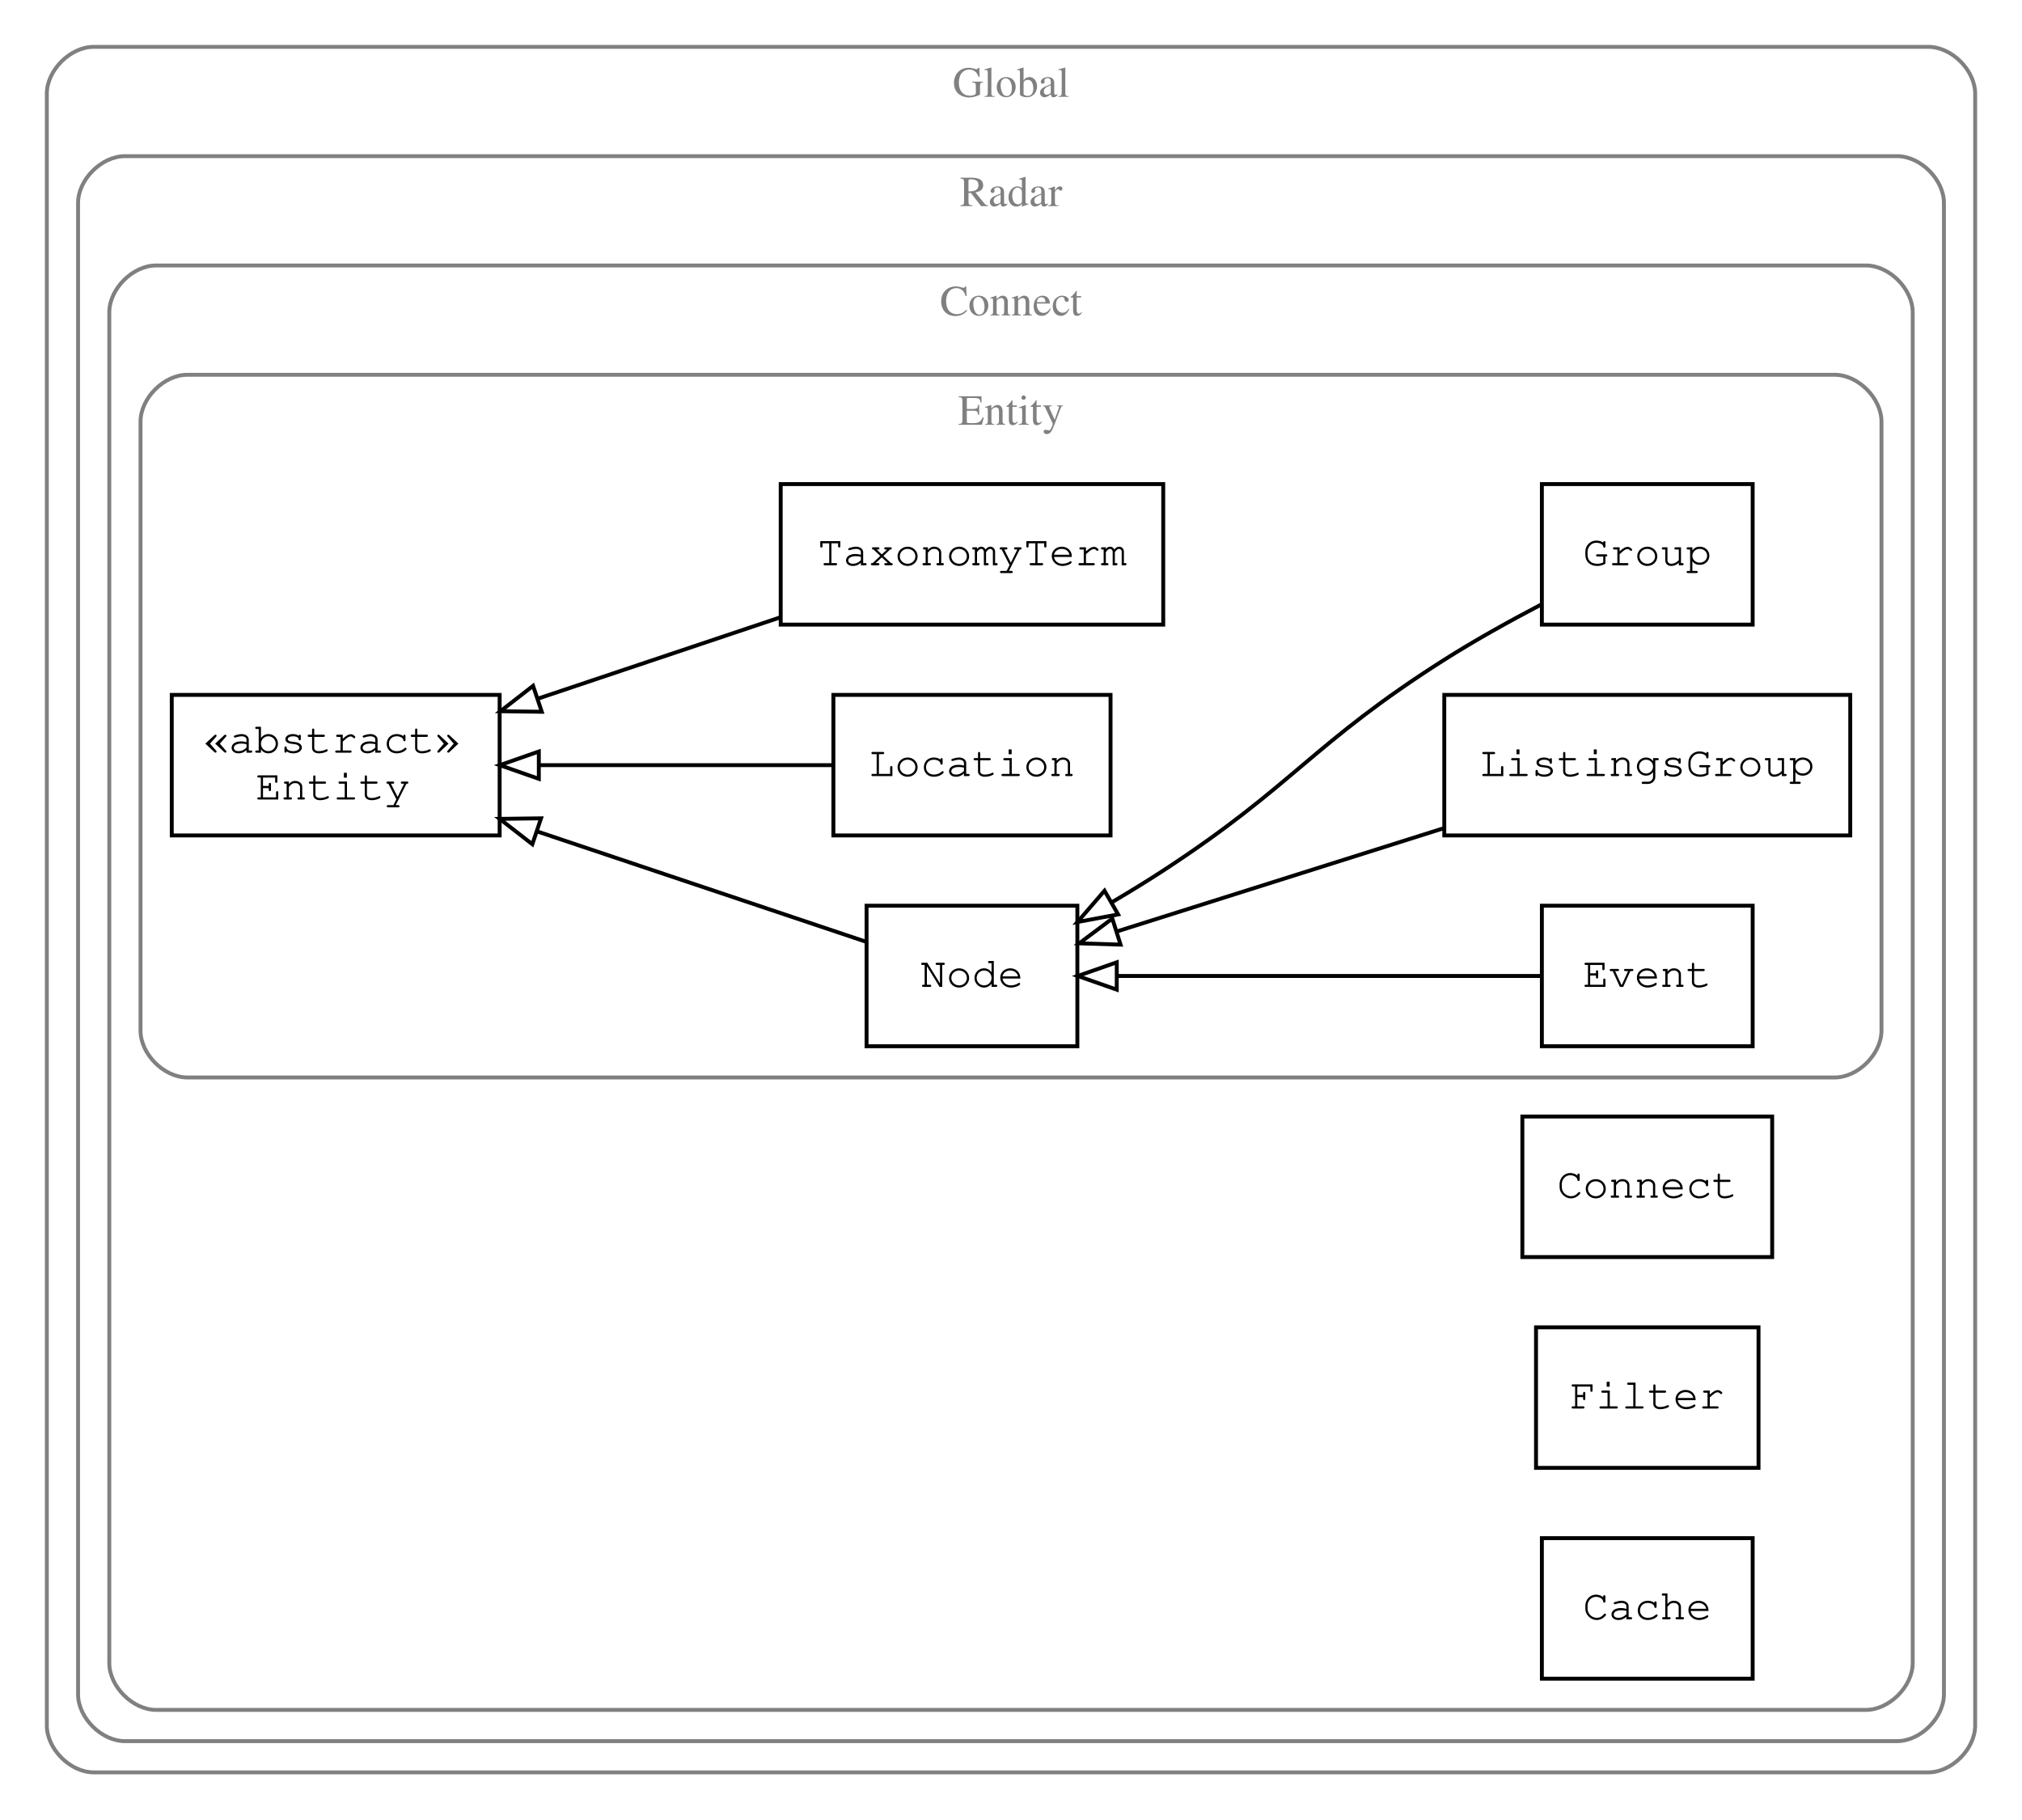
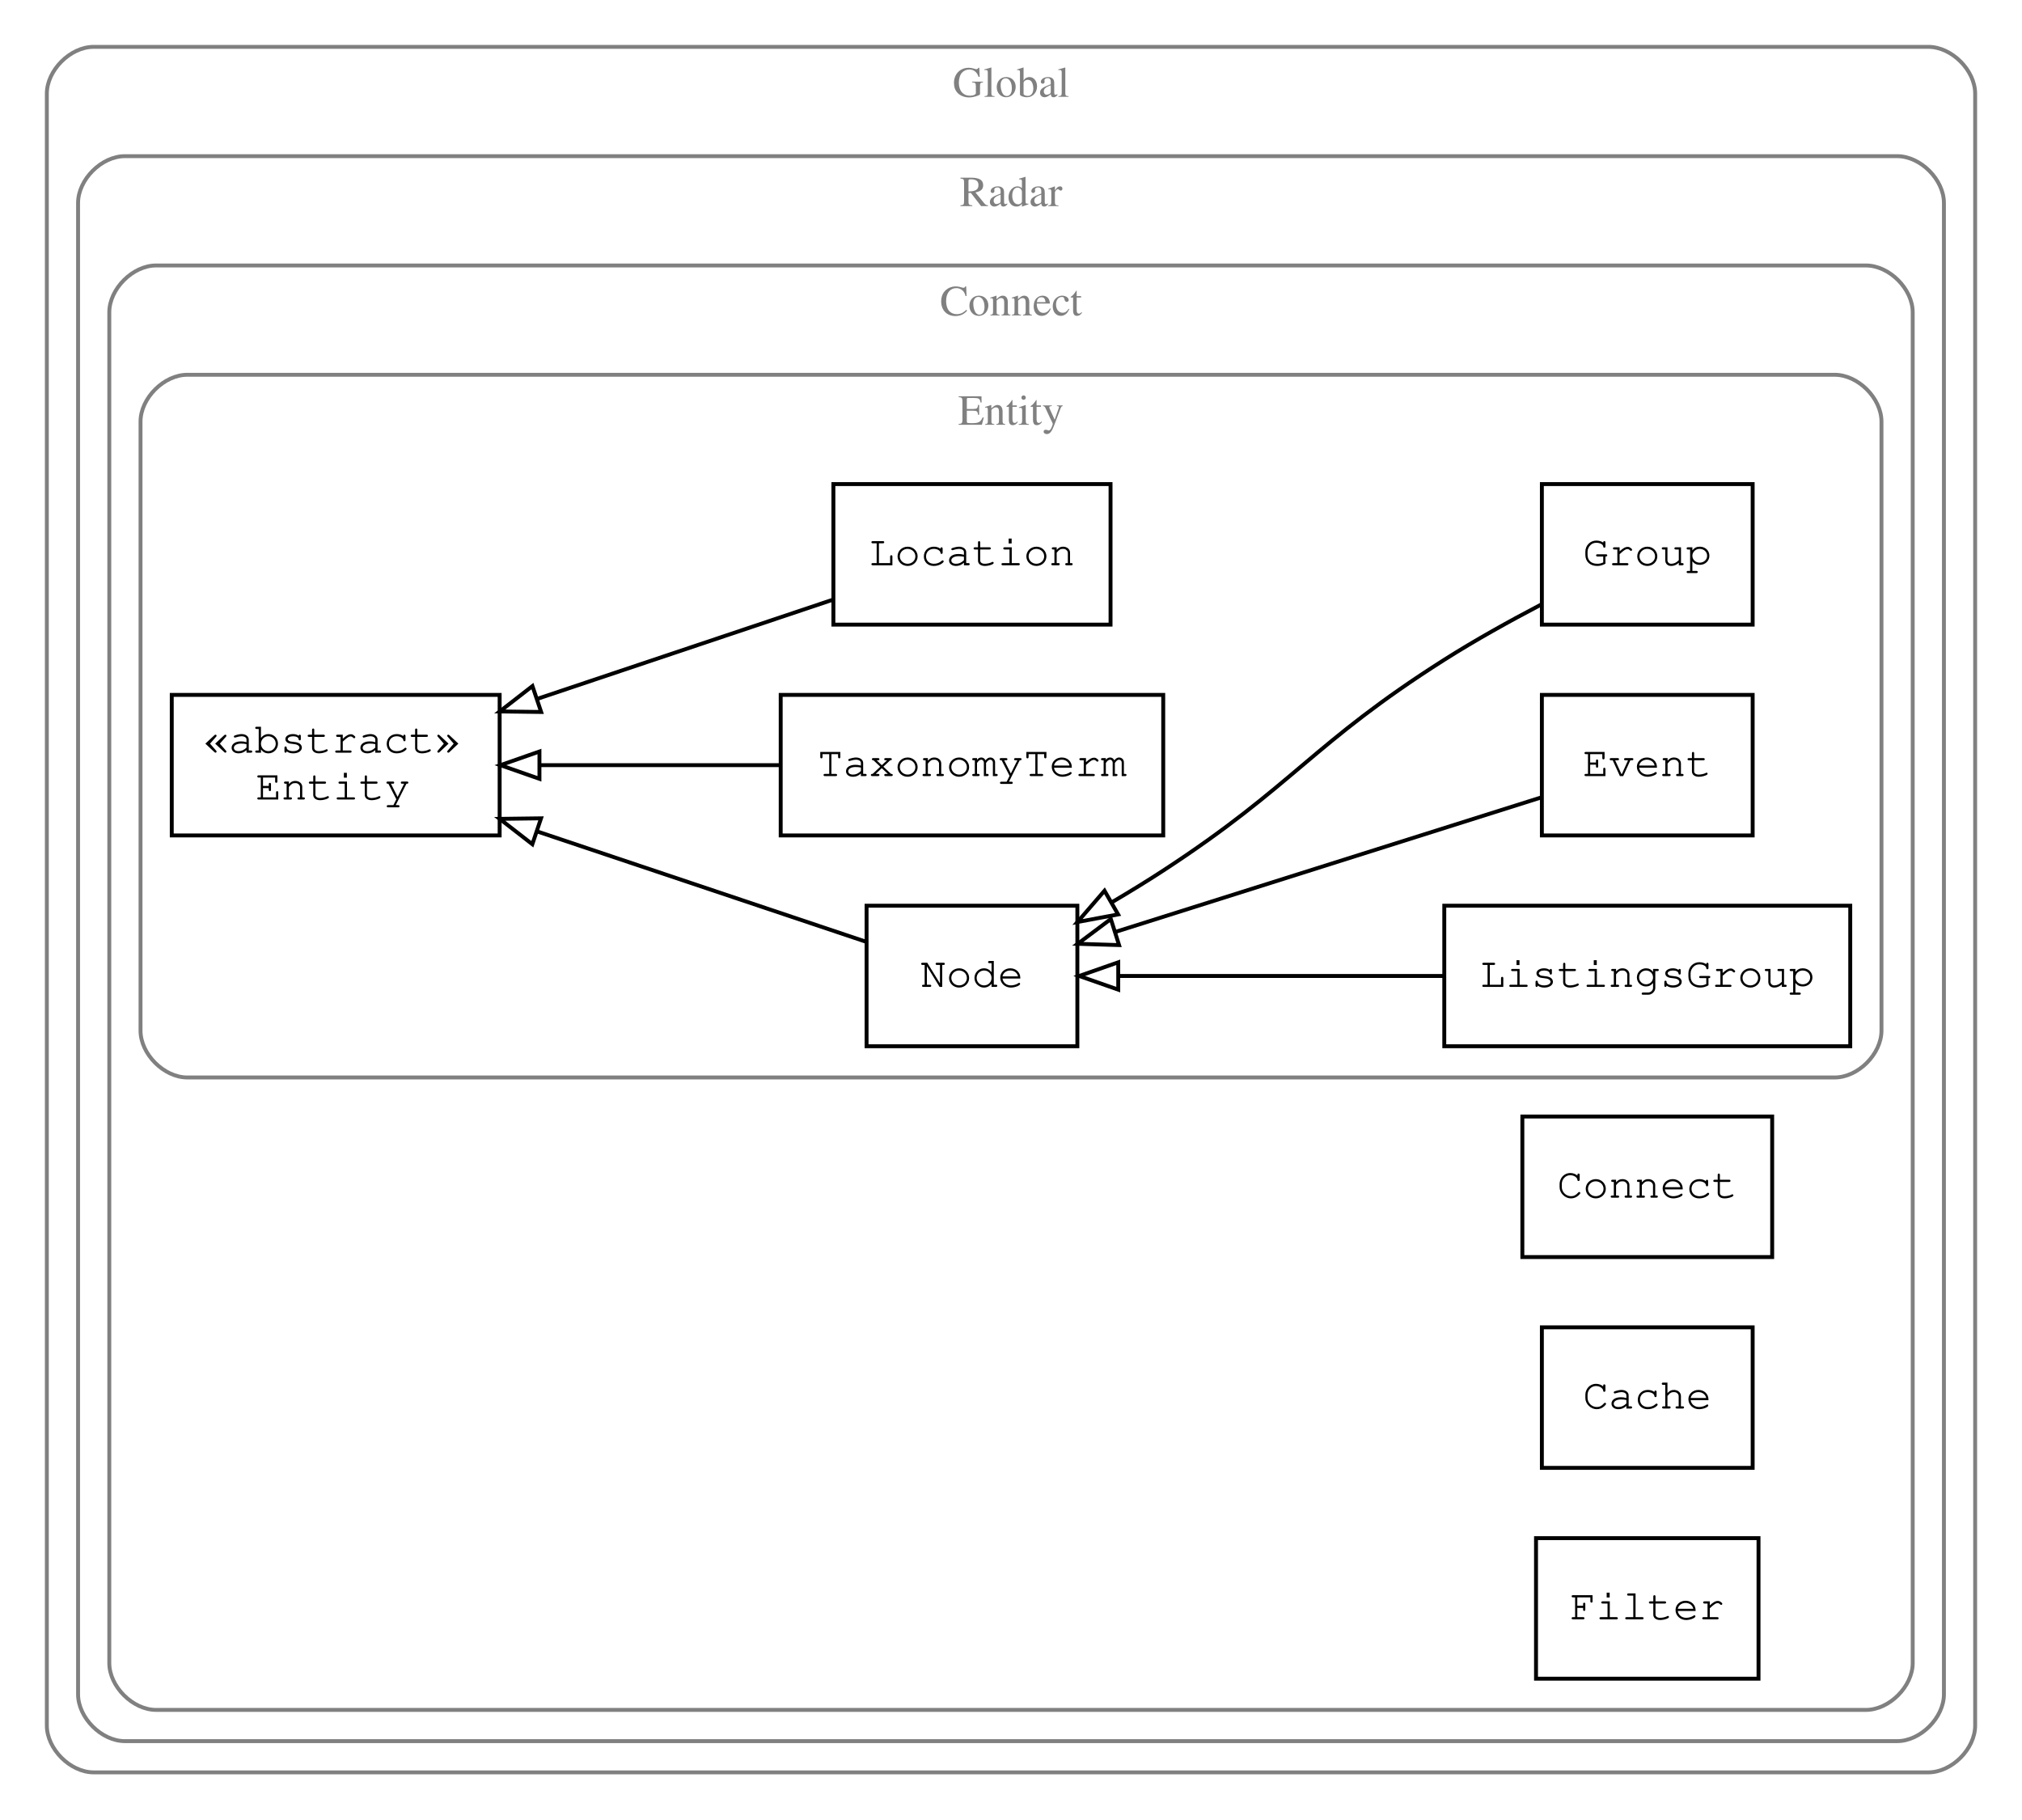
<svg xmlns="http://www.w3.org/2000/svg" width="518pt" height="466pt" viewBox="0.00 0.00 518.00 466.00">
  <g id="graph0" class="graph" transform="scale(1 1) rotate(0) translate(4 462)">
    <polygon fill="white" stroke="white" points="-4,4 -4,-462 514,-462 514,4 -4,4" />
    <g id="clust1" class="cluster">
      <path fill="none" stroke="gray" d="M20,-8C20,-8 490,-8 490,-8 496,-8 502,-14 502,-20 502,-20 502,-438 502,-438 502,-444 496,-450 490,-450 490,-450 20,-450 20,-450 14,-450 8,-444 8,-438 8,-438 8,-20 8,-20 8,-14 14,-8 20,-8" />
      <text text-anchor="middle" x="255" y="-437.2" font-family="Times,serif" font-size="11.00" fill="gray">Global</text>
    </g>
    <g id="clust2" class="cluster">
      <path fill="none" stroke="gray" d="M28,-16C28,-16 482,-16 482,-16 488,-16 494,-22 494,-28 494,-28 494,-410 494,-410 494,-416 488,-422 482,-422 482,-422 28,-422 28,-422 22,-422 16,-416 16,-410 16,-410 16,-28 16,-28 16,-22 22,-16 28,-16" />
      <text text-anchor="middle" x="255" y="-409.2" font-family="Times,serif" font-size="11.00" fill="gray">Radar</text>
    </g>
    <g id="clust3" class="cluster">
      <path fill="none" stroke="gray" d="M36,-24C36,-24 474,-24 474,-24 480,-24 486,-30 486,-36 486,-36 486,-382 486,-382 486,-388 480,-394 474,-394 474,-394 36,-394 36,-394 30,-394 24,-388 24,-382 24,-382 24,-36 24,-36 24,-30 30,-24 36,-24" />
      <text text-anchor="middle" x="255" y="-381.2" font-family="Times,serif" font-size="11.00" fill="gray">Connect</text>
    </g>
    <g id="clust4" class="cluster">
      <path fill="none" stroke="gray" d="M44,-186C44,-186 466,-186 466,-186 472,-186 478,-192 478,-198 478,-198 478,-354 478,-354 478,-360 472,-366 466,-366 466,-366 44,-366 44,-366 38,-366 32,-360 32,-354 32,-354 32,-198 32,-198 32,-192 38,-186 44,-186" />
      <text text-anchor="middle" x="255" y="-353.2" font-family="Times,serif" font-size="11.00" fill="gray">Entity</text>
    </g>
    <g id="node1" class="node">
+       <polygon fill="none" stroke="black" points="272,-230 218,-230 218,-194 272,-194 272,-230" />
+       <text text-anchor="middle" x="245" y="-209.2" font-family="Courier,monospace" font-size="11.00">Node</text>
+     </g>
+     <g id="node6" class="node">
      <polygon fill="none" stroke="black" points="124,-284 40,-284 40,-248 124,-248 124,-284" />
      <text text-anchor="start" x="48" y="-269.2" font-family="Courier,monospace" font-size="11.00">«abstract»</text>
      <text text-anchor="start" x="61.5" y="-257.2" font-family="Courier,monospace" font-size="11.00">Entity</text>
-     </g>
-     <g id="node2" class="node">
-       <polygon fill="none" stroke="black" points="272,-230 218,-230 218,-194 272,-194 272,-230" />
-       <text text-anchor="middle" x="245" y="-209.2" font-family="Courier,monospace" font-size="11.00">Node</text>
    </g>
    <g id="edge1" class="edge">
      <path fill="none" stroke="black" d="M217.774,-220.796C195.058,-228.415 161.549,-239.655 133.627,-249.02" />
      <polygon fill="none" stroke="black" points="132.378,-245.747 124.01,-252.245 134.604,-252.383 132.378,-245.747" />
    </g>
-     <g id="node3" class="node">
+     <g id="node2" class="node">
      <polygon fill="none" stroke="black" points="445,-338 391,-338 391,-302 445,-302 445,-338" />
      <text text-anchor="middle" x="418" y="-317.2" font-family="Courier,monospace" font-size="11.00">Group</text>
    </g>
    <g id="edge2" class="edge">
      <path fill="none" stroke="black" d="M390.871,-307.17C382.75,-302.918 373.868,-297.99 366,-293 332.221,-271.577 327.503,-260.852 294,-239 289.863,-236.302 285.441,-233.593 281.018,-230.988" />
      <polygon fill="none" stroke="black" points="282.442,-227.77 272.028,-225.823 278.955,-233.839 282.442,-227.77" />
    </g>
-     <g id="node4" class="node">
-       <polygon fill="none" stroke="black" points="294,-338 196,-338 196,-302 294,-302 294,-338" />
-       <text text-anchor="middle" x="245" y="-317.2" font-family="Courier,monospace" font-size="11.00">TaxonomyTerm</text>
+     <g id="node3" class="node">
+       <polygon fill="none" stroke="black" points="280.5,-338 209.5,-338 209.5,-302 280.5,-302 280.5,-338" />
+       <text text-anchor="middle" x="245" y="-317.2" font-family="Courier,monospace" font-size="11.00">Location</text>
    </g>
    <g id="edge3" class="edge">
-       <path fill="none" stroke="black" d="M195.695,-303.798C176.202,-297.26 153.695,-289.711 133.944,-283.087" />
-       <polygon fill="none" stroke="black" points="134.791,-279.679 124.197,-279.818 132.565,-286.316 134.791,-279.679" />
+       <path fill="none" stroke="black" d="M209.461,-308.416C187.356,-301.001 158.298,-291.255 133.61,-282.975" />
+       <polygon fill="none" stroke="black" points="134.63,-279.625 124.036,-279.764 132.404,-286.262 134.63,-279.625" />
+     </g>
+     <g id="node4" class="node">
+       <polygon fill="none" stroke="black" points="294,-284 196,-284 196,-248 294,-248 294,-284" />
+       <text text-anchor="middle" x="245" y="-263.2" font-family="Courier,monospace" font-size="11.00">TaxonomyTerm</text>
+     </g>
+     <g id="edge4" class="edge">
+       <path fill="none" stroke="black" d="M195.695,-266C176.291,-266 153.9,-266 134.215,-266" />
+       <polygon fill="none" stroke="black" points="134.197,-262.5 124.197,-266 134.197,-269.5 134.197,-262.5" />
    </g>
    <g id="node5" class="node">
-       <polygon fill="none" stroke="black" points="280.5,-284 209.5,-284 209.5,-248 280.5,-248 280.5,-284" />
-       <text text-anchor="middle" x="245" y="-263.2" font-family="Courier,monospace" font-size="11.00">Location</text>
-     </g>
-     <g id="edge4" class="edge">
-       <path fill="none" stroke="black" d="M209.461,-266C187.552,-266 158.811,-266 134.267,-266" />
-       <polygon fill="none" stroke="black" points="134.036,-262.5 124.036,-266 134.036,-269.5 134.036,-262.5" />
-     </g>
-     <g id="node6" class="node">
-       <polygon fill="none" stroke="black" points="470,-284 366,-284 366,-248 470,-248 470,-284" />
-       <text text-anchor="middle" x="418" y="-263.2" font-family="Courier,monospace" font-size="11.00">ListingsGroup</text>
+       <polygon fill="none" stroke="black" points="445,-284 391,-284 391,-248 445,-248 445,-284" />
+       <text text-anchor="middle" x="418" y="-263.2" font-family="Courier,monospace" font-size="11.00">Event</text>
    </g>
    <g id="edge5" class="edge">
-       <path fill="none" stroke="black" d="M365.694,-249.798C338.717,-241.279 306.303,-231.043 282.014,-223.373" />
-       <polygon fill="none" stroke="black" points="283.062,-220.034 272.473,-220.36 280.954,-226.709 283.062,-220.034" />
+       <path fill="none" stroke="black" d="M390.656,-257.681C361.45,-248.458 314.18,-233.53 281.672,-223.265" />
+       <polygon fill="none" stroke="black" points="282.683,-219.914 272.093,-220.24 280.575,-226.589 282.683,-219.914" />
    </g>
    <g id="node7" class="node">
-       <polygon fill="none" stroke="black" points="445,-230 391,-230 391,-194 445,-194 445,-230" />
-       <text text-anchor="middle" x="418" y="-209.2" font-family="Courier,monospace" font-size="11.00">Event</text>
+       <polygon fill="none" stroke="black" points="470,-230 366,-230 366,-194 470,-194 470,-230" />
+       <text text-anchor="middle" x="418" y="-209.2" font-family="Courier,monospace" font-size="11.00">ListingsGroup</text>
    </g>
    <g id="edge6" class="edge">
-       <path fill="none" stroke="black" d="M390.656,-212C361.701,-212 314.993,-212 282.516,-212" />
-       <polygon fill="none" stroke="black" points="282.093,-208.5 272.093,-212 282.093,-215.5 282.093,-208.5" />
+       <path fill="none" stroke="black" d="M365.694,-212C338.957,-212 306.879,-212 282.664,-212" />
+       <polygon fill="none" stroke="black" points="282.473,-208.5 272.473,-212 282.473,-215.5 282.473,-208.5" />
    </g>
    <g id="node8" class="node">
      <polygon fill="none" stroke="black" points="450,-176 386,-176 386,-140 450,-140 450,-176" />
      <text text-anchor="middle" x="418" y="-155.2" font-family="Courier,monospace" font-size="11.00">Connect</text>
    </g>
    <g id="node9" class="node">
-       <polygon fill="none" stroke="black" points="446.5,-122 389.5,-122 389.5,-86 446.5,-86 446.5,-122" />
-       <text text-anchor="middle" x="418" y="-101.2" font-family="Courier,monospace" font-size="11.00">Filter</text>
+       <polygon fill="none" stroke="black" points="445,-122 391,-122 391,-86 445,-86 445,-122" />
+       <text text-anchor="middle" x="418" y="-101.2" font-family="Courier,monospace" font-size="11.00">Cache</text>
    </g>
    <g id="node10" class="node">
-       <polygon fill="none" stroke="black" points="445,-68 391,-68 391,-32 445,-32 445,-68" />
-       <text text-anchor="middle" x="418" y="-47.2" font-family="Courier,monospace" font-size="11.00">Cache</text>
+       <polygon fill="none" stroke="black" points="446.5,-68 389.5,-68 389.5,-32 446.5,-32 446.5,-68" />
+       <text text-anchor="middle" x="418" y="-47.2" font-family="Courier,monospace" font-size="11.00">Filter</text>
    </g>
  </g>
</svg>
